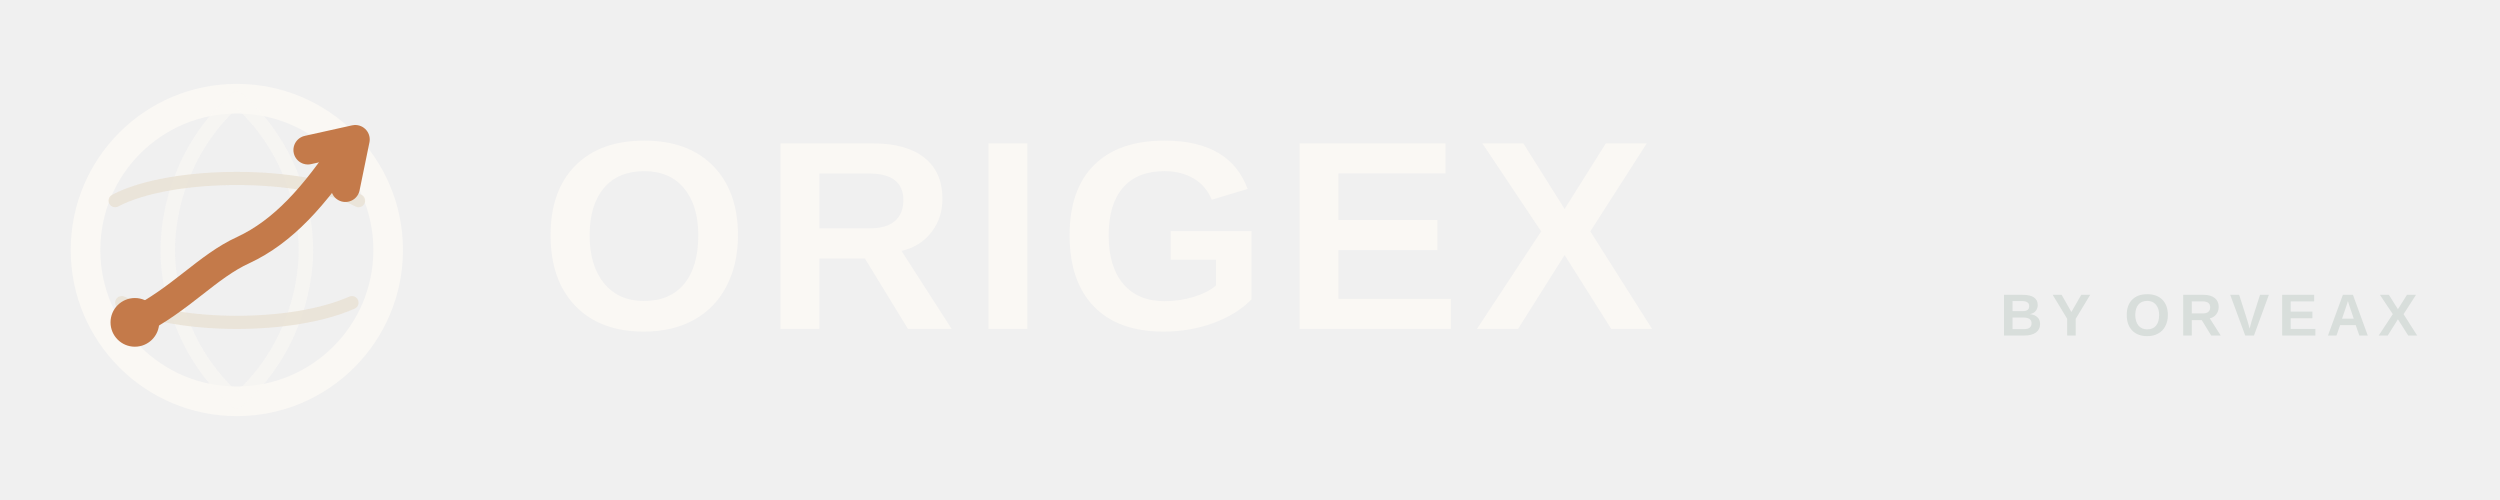
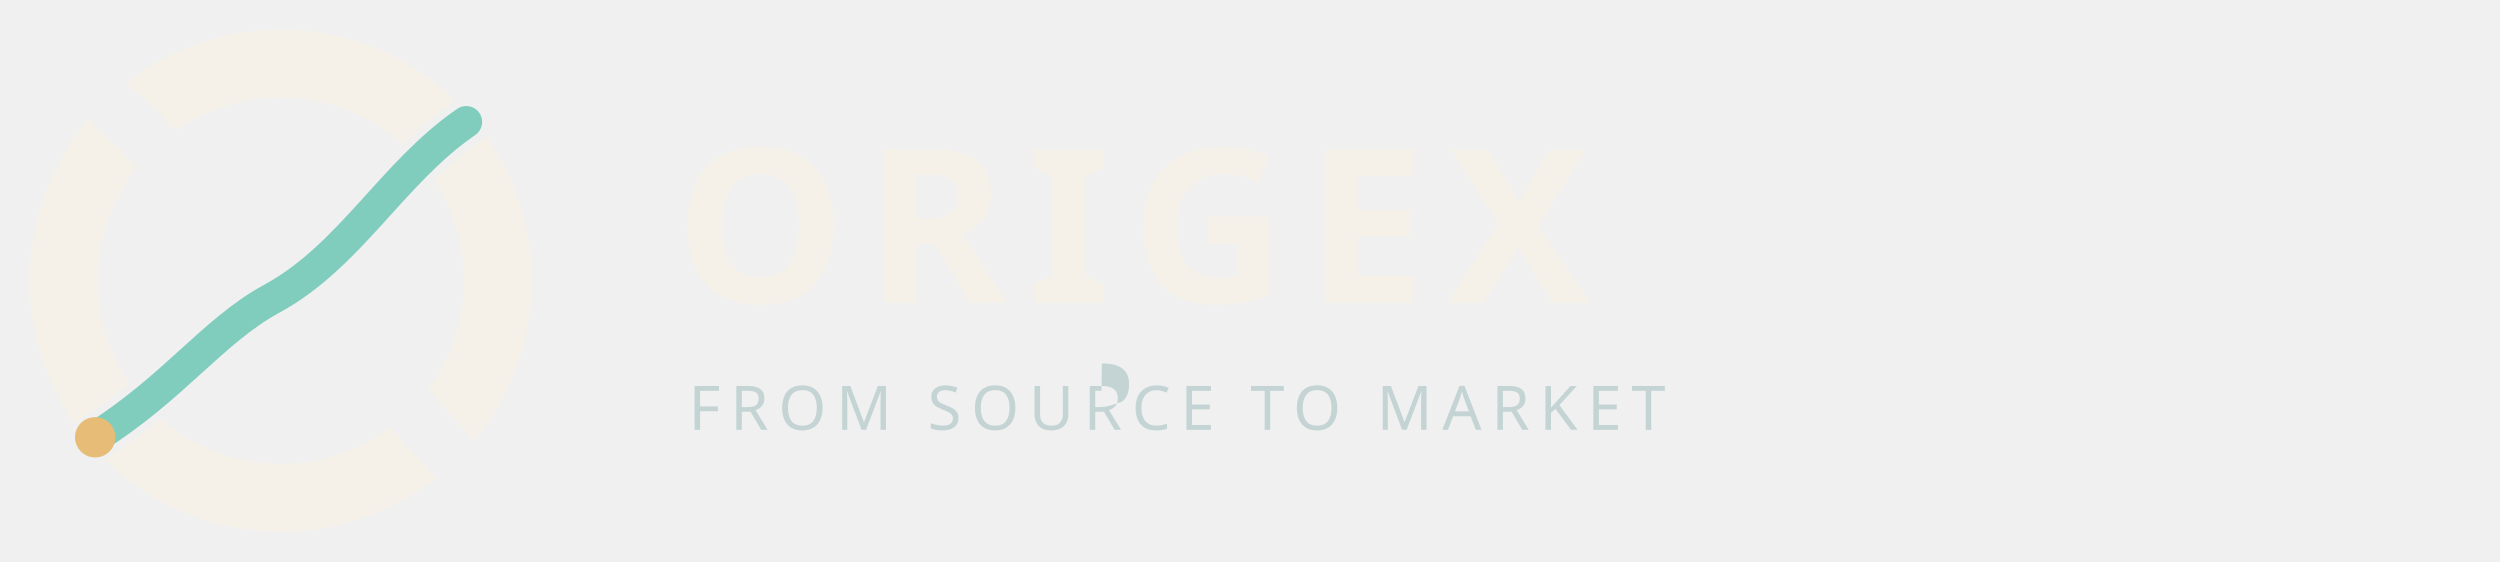
- <svg xmlns="http://www.w3.org/2000/svg" viewBox="0 0 380 76" role="img" aria-labelledby="title desc">
-   <g transform="translate(4 6)">
-     <g fill="none" stroke-linecap="round" stroke-linejoin="round">
-       <circle cx="32" cy="32" r="23" stroke="#FAF8F4" stroke-width="4.5" />
-       <path d="M32 9c-8 7-10.5 16.5-10.5 23S24 48 32 55c8-7 10.5-16.5 10.5-23S40 16 32 9Z" stroke="#FAF8F4" stroke-width="2.2" opacity=".62" />
-       <path d="M13.5 24.5C22 20 42 20 50.5 24.5M14.5 40c9 4 26 4 35 0" stroke="#E8DFD0" stroke-width="2" opacity=".72" />
-       <path d="M16.5 43C23.5 39.5 27.5 34.5 33 32c6-2.8 10.8-8.1 16-16" stroke="#C47A4A" stroke-width="4.4" />
-       <path d="M42.8 16.8 50 15.2 48.5 22.5" stroke="#C47A4A" stroke-width="4.4" />
-     </g>
-     <circle cx="16.5" cy="43" r="3.7" fill="#C47A4A" />
+ <svg xmlns="http://www.w3.org/2000/svg" viewBox="0 0 570 128" role="img" aria-label="ORIGEX From Source to Market" version="1.1" id="svg23">
+   <defs id="defs27" />
+   <g>
+     <defs>
+       <mask id="v12-origex-logo-en-reverse-svg" maskUnits="userSpaceOnUse" x="0" y="0" width="128" height="128">
+         <rect width="128" height="128" fill="white" />
+         <path d="M26 24.5C42.2 39.2 49.8 52.2 63.3 62.3C77.6 72.7 87.5 87 102.5 103.4" fill="none" stroke="black" stroke-width="12.25" stroke-linecap="round" />
+         <path d="M21.7 99.7C39.5 88.5 48.5 75.5 61.8 68.2C79.8 58.5 89.4 39.4 106.3 27.8" fill="none" stroke="black" stroke-width="10.75" stroke-linecap="round" />
+       </mask>
+     </defs>
+     <circle cx="64" cy="64" r="49.5" fill="none" stroke="#F5F1E8" stroke-width="15.5" mask="url(#v12-origex-logo-en-reverse-svg)" />
+     <path d="M21.7 99.7C39.5 88.5 48.5 75.5 61.8 68.2C79.8 58.5 89.4 39.4 106.3 27.8" fill="none" stroke="#80CDBE" stroke-width="7.25" stroke-linecap="round" />
+     <circle cx="21.7" cy="99.7" r="4.6" fill="#E7BC77" />
  </g>
-   <text x="82" y="50" fill="#FAF8F4" font-family="Manrope, Arial, sans-serif" font-size="41" font-weight="800" letter-spacing="2">ORIGEX</text>
-   <text x="304" y="51" fill="#D8DEDB" font-family="Manrope, Arial, sans-serif" font-size="9" font-weight="700" letter-spacing="1.35">BY ORVEAX</text>
+   <g aria-label="ORIGEX" id="text19" style="font-weight:700;font-size:49px;font-family:'Noto Sans';letter-spacing:4.6;fill:#f5f1e8">
+     <path d="m 190.015,51.458 q 0,5.439 -1.813,9.506 -1.764,4.018 -5.439,6.272 -3.675,2.254 -9.408,2.254 -5.684,0 -9.408,-2.254 -3.675,-2.254 -5.488,-6.321 -1.764,-4.067 -1.764,-9.506 0,-5.39 1.764,-9.408 1.813,-4.067 5.488,-6.272 3.724,-2.254 9.457,-2.254 5.684,0 9.359,2.254 3.724,2.205 5.488,6.272 1.764,4.018 1.764,9.457 z m -25.431,0 q 0,5.488 2.058,8.624 2.107,3.087 6.713,3.087 4.704,0 6.713,-3.087 2.058,-3.136 2.058,-8.624 0,-5.488 -2.058,-8.624 -2.009,-3.136 -6.664,-3.136 -4.655,0 -6.762,3.136 -2.058,3.136 -2.058,8.624 z" id="path31" />
+     <path d="m 212.255,34.014 q 13.671,0 13.671,10.192 0,3.577 -1.813,5.831 -1.813,2.254 -4.508,3.528 l 9.947,15.435 h -8.575 l -7.791,-13.426 h -4.165 V 69 h -7.497 V 34.014 Z m -0.147,5.831 h -3.087 v 9.947 h 3.087 q 2.989,0 4.606,-1.225 1.617,-1.225 1.617,-4.018 0,-2.352 -1.519,-3.528 -1.47,-1.176 -4.704,-1.176 z" id="path33" />
+     <path d="m 251.596,69 h -15.925 v -4.214 l 4.263,-1.96 V 40.188 l -4.263,-1.96 v -4.214 h 15.925 v 4.214 l -4.263,1.96 v 22.638 l 4.263,1.96 z" id="path35" />
+     <path d="m 275.453,49.351 h 13.867 v 18.13 q -2.744,0.931 -5.733,1.47 -2.94,0.539 -6.713,0.539 -7.84,0 -12.054,-4.606 -4.214,-4.606 -4.214,-13.426 0,-5.488 2.107,-9.506 2.156,-4.018 6.223,-6.223 4.067,-2.205 9.947,-2.205 2.793,0 5.488,0.588 2.695,0.588 4.9,1.568 l -2.45,5.929 q -1.617,-0.833 -3.675,-1.372 -2.058,-0.539 -4.312,-0.539 -3.234,0 -5.635,1.47 -2.352,1.47 -3.675,4.165 -1.274,2.646 -1.274,6.272 0,3.43 0.931,6.076 0.931,2.646 2.94,4.165 2.009,1.47 5.243,1.47 1.568,0 2.646,-0.147 1.127,-0.147 2.058,-0.343 v -7.301 h -6.615 z" id="path37" />
+     <path d="m 322.389,69 h -20.139 V 34.014 h 20.139 v 6.076 h -12.74 v 7.693 h 11.858 v 6.076 h -11.858 v 9.016 h 12.74 z" id="path39" />
+     <path d="m 362.514,69 h -8.624 l -7.742,-12.593 -7.791,12.593 h -8.33 l 11.613,-18.032 -10.927,-16.954 h 8.33 l 7.203,11.956 7.056,-11.956 h 8.379 l -10.976,17.395 z" id="path41" />
+   </g>
+   <g aria-label="FROM SOURCE TO MARKET" id="text21" style="font-size:14px;font-family:'Noto Sans';letter-spacing:2.25;fill:#c4d4d4">
+     <path d="m 159.618,98 h -1.26 v -9.996 h 5.586 v 1.106 h -4.326 v 3.542 h 4.06 v 1.106 h -4.06 z" id="path44" />
+     <path d="m 170.632,88.004 q 1.862,0 2.744,0.714 0.896,0.7 0.896,2.128 0,0.798 -0.294,1.33 -0.294,0.532 -0.756,0.854 -0.448,0.308 -0.952,0.49 l 2.744,4.48 h -1.47 l -2.422,-4.13 h -1.988 V 98 h -1.26 v -9.996 z m -0.07,1.092 h -1.428 v 3.71 h 1.498 q 1.218,0 1.778,-0.476 0.56,-0.49 0.56,-1.428 0,-0.98 -0.588,-1.386 -0.588,-0.42 -1.82,-0.42 z" id="path46" />
+     <path d="m 187.554,92.988 q 0,1.554 -0.532,2.716 -0.518,1.148 -1.54,1.792 -1.022,0.644 -2.534,0.644 -1.554,0 -2.59,-0.644 -1.022,-0.644 -1.526,-1.806 -0.504,-1.162 -0.504,-2.716 0,-1.54 0.504,-2.688 0.504,-1.148 1.526,-1.792 1.036,-0.644 2.604,-0.644 1.498,0 2.52,0.644 1.022,0.63 1.54,1.792 0.532,1.148 0.532,2.702 z m -7.896,0 q 0,1.89 0.798,2.982 0.798,1.078 2.492,1.078 1.708,0 2.492,-1.078 0.784,-1.092 0.784,-2.982 0,-1.89 -0.784,-2.954 -0.784,-1.078 -2.478,-1.078 -1.694,0 -2.506,1.078 -0.798,1.064 -0.798,2.954 z" id="path48" />
+     <path d="m 196.426,98 -3.29,-8.764 h -0.056 q 0.042,0.434 0.07,1.176 0.028,0.728 0.028,1.526 V 98 h -1.162 v -9.996 h 1.862 l 3.08,8.19 h 0.056 l 3.136,-8.19 h 1.848 V 98 h -1.246 v -6.146 q 0,-0.728 0.028,-1.442 0.042,-0.714 0.07,-1.162 h -0.056 l -3.332,8.75 z" id="path50" />
+     <path d="m 218.524,95.326 q 0,1.33 -0.966,2.072 -0.966,0.742 -2.604,0.742 -0.84,0 -1.554,-0.126 -0.714,-0.126 -1.19,-0.35 V 96.46 q 0.504,0.224 1.246,0.406 0.756,0.182 1.554,0.182 1.12,0 1.68,-0.434 0.574,-0.434 0.574,-1.176 0,-0.49 -0.21,-0.826 -0.21,-0.336 -0.728,-0.616 -0.504,-0.294 -1.414,-0.616 -1.274,-0.462 -1.932,-1.134 -0.644,-0.672 -0.644,-1.834 0,-0.798 0.406,-1.358 0.406,-0.574 1.12,-0.882 0.728,-0.308 1.666,-0.308 0.826,0 1.512,0.154 0.686,0.154 1.246,0.406 l -0.392,1.078 q -0.518,-0.224 -1.134,-0.378 -0.602,-0.154 -1.26,-0.154 -0.938,0 -1.414,0.406 -0.476,0.392 -0.476,1.05 0,0.504 0.21,0.84 0.21,0.336 0.686,0.602 0.476,0.266 1.288,0.574 0.882,0.322 1.484,0.7 0.616,0.364 0.924,0.882 0.322,0.518 0.322,1.302 z" id="path52" />
+     <path d="m 231.512,92.988 q 0,1.554 -0.532,2.716 -0.518,1.148 -1.54,1.792 -1.022,0.644 -2.534,0.644 -1.554,0 -2.59,-0.644 -1.022,-0.644 -1.526,-1.806 -0.504,-1.162 -0.504,-2.716 0,-1.54 0.504,-2.688 0.504,-1.148 1.526,-1.792 1.036,-0.644 2.604,-0.644 1.498,0 2.52,0.644 1.022,0.63 1.54,1.792 0.532,1.148 0.532,2.702 z m -7.896,0 q 0,1.89 0.798,2.982 0.798,1.078 2.492,1.078 1.708,0 2.492,-1.078 0.784,-1.092 0.784,-2.982 0,-1.89 -0.784,-2.954 -0.784,-1.078 -2.478,-1.078 -1.694,0 -2.506,1.078 -0.798,1.064 -0.798,2.954 z" id="path54" />
+     <path d="m 243.576,94.472 q 0,1.036 -0.42,1.876 -0.42,0.826 -1.288,1.316 -0.854,0.476 -2.184,0.476 -1.862,0 -2.842,-1.008 -0.966,-1.022 -0.966,-2.688 v -6.44 h 1.26 v 6.482 q 0,1.218 0.644,1.89 0.658,0.672 1.974,0.672 1.358,0 1.96,-0.714 0.616,-0.728 0.616,-1.862 v -6.468 h 1.246 z" id="path56" />
+     <path d="m 251.216,88.004 q 1.862,0 2.744,0.714 0.896,0.7 0.896,2.128 0,0.798 -0.294,1.33 -0.294,0.532 -0.756,0.854 -0.448,0.308 -0.952,0.49 l 2.744,4.48 h -1.47 l -2.422,-4.13 h -1.988 V 98 h -1.26 v -9.996 z m -0.07,1.092 h -1.428 v 3.71 h 1.498 q 1.218,0 4.606,-1.225 1.617,-1.225 1.617,-4.018 0,-2.352 -1.519,-3.528 -1.47,-1.176 -4.704,-1.176 z" id="path58" />
+     <path d="m 263.7,88.97 q -1.61,0 -2.534,1.078 -0.924,1.078 -0.924,2.954 0,1.862 0.854,2.954 0.868,1.078 2.59,1.078 0.658,0 1.246,-0.112 0.588,-0.112 1.148,-0.28 v 1.092 q -0.56,0.21 -1.162,0.308 -0.588,0.098 -1.414,0.098 -1.526,0 -2.548,-0.63 -1.022,-0.63 -1.54,-1.792 -0.504,-1.162 -0.504,-2.73 0,-1.512 0.546,-2.66 0.56,-1.162 1.638,-1.806 1.078,-0.658 2.618,-0.658 1.582,0 2.758,0.588 l -0.504,1.064 q -0.462,-0.21 -1.036,-0.378 -0.56,-0.168 -1.232,-0.168 z" id="path60" />
+     <path d="m 276.1,98 h -5.586 v -9.996 h 5.586 v 1.106 h -4.326 v 3.122 h 4.074 v 1.092 h -4.074 v 3.57 h 4.326 z" id="path62" />
+     <path d="m 289.602,98 h -1.26 v -8.89 h -3.122 v -1.106 h 7.49 v 1.106 h -3.108 z" id="path64" />
+     <path d="m 304.914,92.988 q 0,1.554 -0.532,2.716 -0.518,1.148 -1.54,1.792 -1.022,0.644 -2.534,0.644 -1.554,0 -2.59,-0.644 -1.022,-0.644 -1.526,-1.806 -0.504,-1.162 -0.504,-2.716 0,-1.54 0.504,-2.688 0.504,-1.148 1.526,-1.792 1.036,-0.644 2.604,-0.644 1.498,0 2.52,0.644 1.022,0.63 1.54,1.792 0.532,1.148 0.532,2.702 z m -7.896,0 q 0,1.89 0.798,2.982 0.798,1.078 2.492,1.078 1.708,0 2.492,-1.078 0.784,-1.092 0.784,-2.982 0,-1.89 -0.784,-2.954 -0.784,-1.078 -2.478,-1.078 -1.694,0 -2.506,1.078 -0.798,1.064 -0.798,2.954 z" id="path66" />
+     <path d="m 319.676,98 -3.29,-8.764 h -0.056 q 0.042,0.434 0.07,1.176 0.028,0.728 0.028,1.526 V 98 h -1.162 v -9.996 h 1.862 l 3.08,8.19 h 0.056 l 3.136,-8.19 h 1.848 V 98 h -1.246 v -6.146 q 0,-0.728 0.028,-1.442 0.042,-0.714 0.07,-1.162 h -0.056 l -3.332,8.75 z" id="path68" />
+     <path d="m 336.486,98 -1.204,-3.094 h -3.962 l -1.19,3.094 h -1.274 l 3.906,-10.038 h 1.134 l 3.892,10.038 z m -2.702,-7.238 q -0.042,-0.112 -0.14,-0.406 -0.098,-0.294 -0.196,-0.602 -0.084,-0.322 -0.14,-0.49 -0.098,0.434 -0.224,0.854 -0.126,0.406 -0.21,0.644 l -1.134,3.024 h 3.164 z" id="path70" />
+     <path d="m 344.168,88.004 q 1.862,0 2.744,0.714 0.896,0.7 0.896,2.128 0,0.798 -0.294,1.33 -0.294,0.532 -0.756,0.854 -0.448,0.308 -0.952,0.49 l 2.744,4.48 h -1.47 l -2.422,-4.13 h -1.988 V 98 h -1.26 v -9.996 z m -0.07,1.092 h -1.428 v 3.71 h 1.498 q 1.218,0 1.778,-0.476 0.56,-0.49 0.56,-1.428 0,-0.98 -0.588,-1.386 -0.588,-0.42 -1.82,-0.42 z" id="path72" />
+     <path d="m 359.676,98 h -1.484 l -3.542,-4.774 -1.022,0.896 V 98 h -1.26 v -9.996 h 1.26 v 4.928 q 0.42,-0.476 0.854,-0.952 0.434,-0.476 0.868,-0.952 l 2.702,-3.024 h 1.47 l -3.962,4.354 z" id="path74" />
+     <path d="m 368.87,98 h -5.586 v -9.996 h 5.586 v 1.106 h -4.326 v 3.122 h 4.074 v 1.092 h -4.074 v 3.57 h 4.326 z" id="path76" />
+     <path d="m 376.482,98 h -1.26 v -8.89 h -3.122 v -1.106 h 7.49 v 1.106 h -3.108 z" id="path78" />
+   </g>
</svg>
